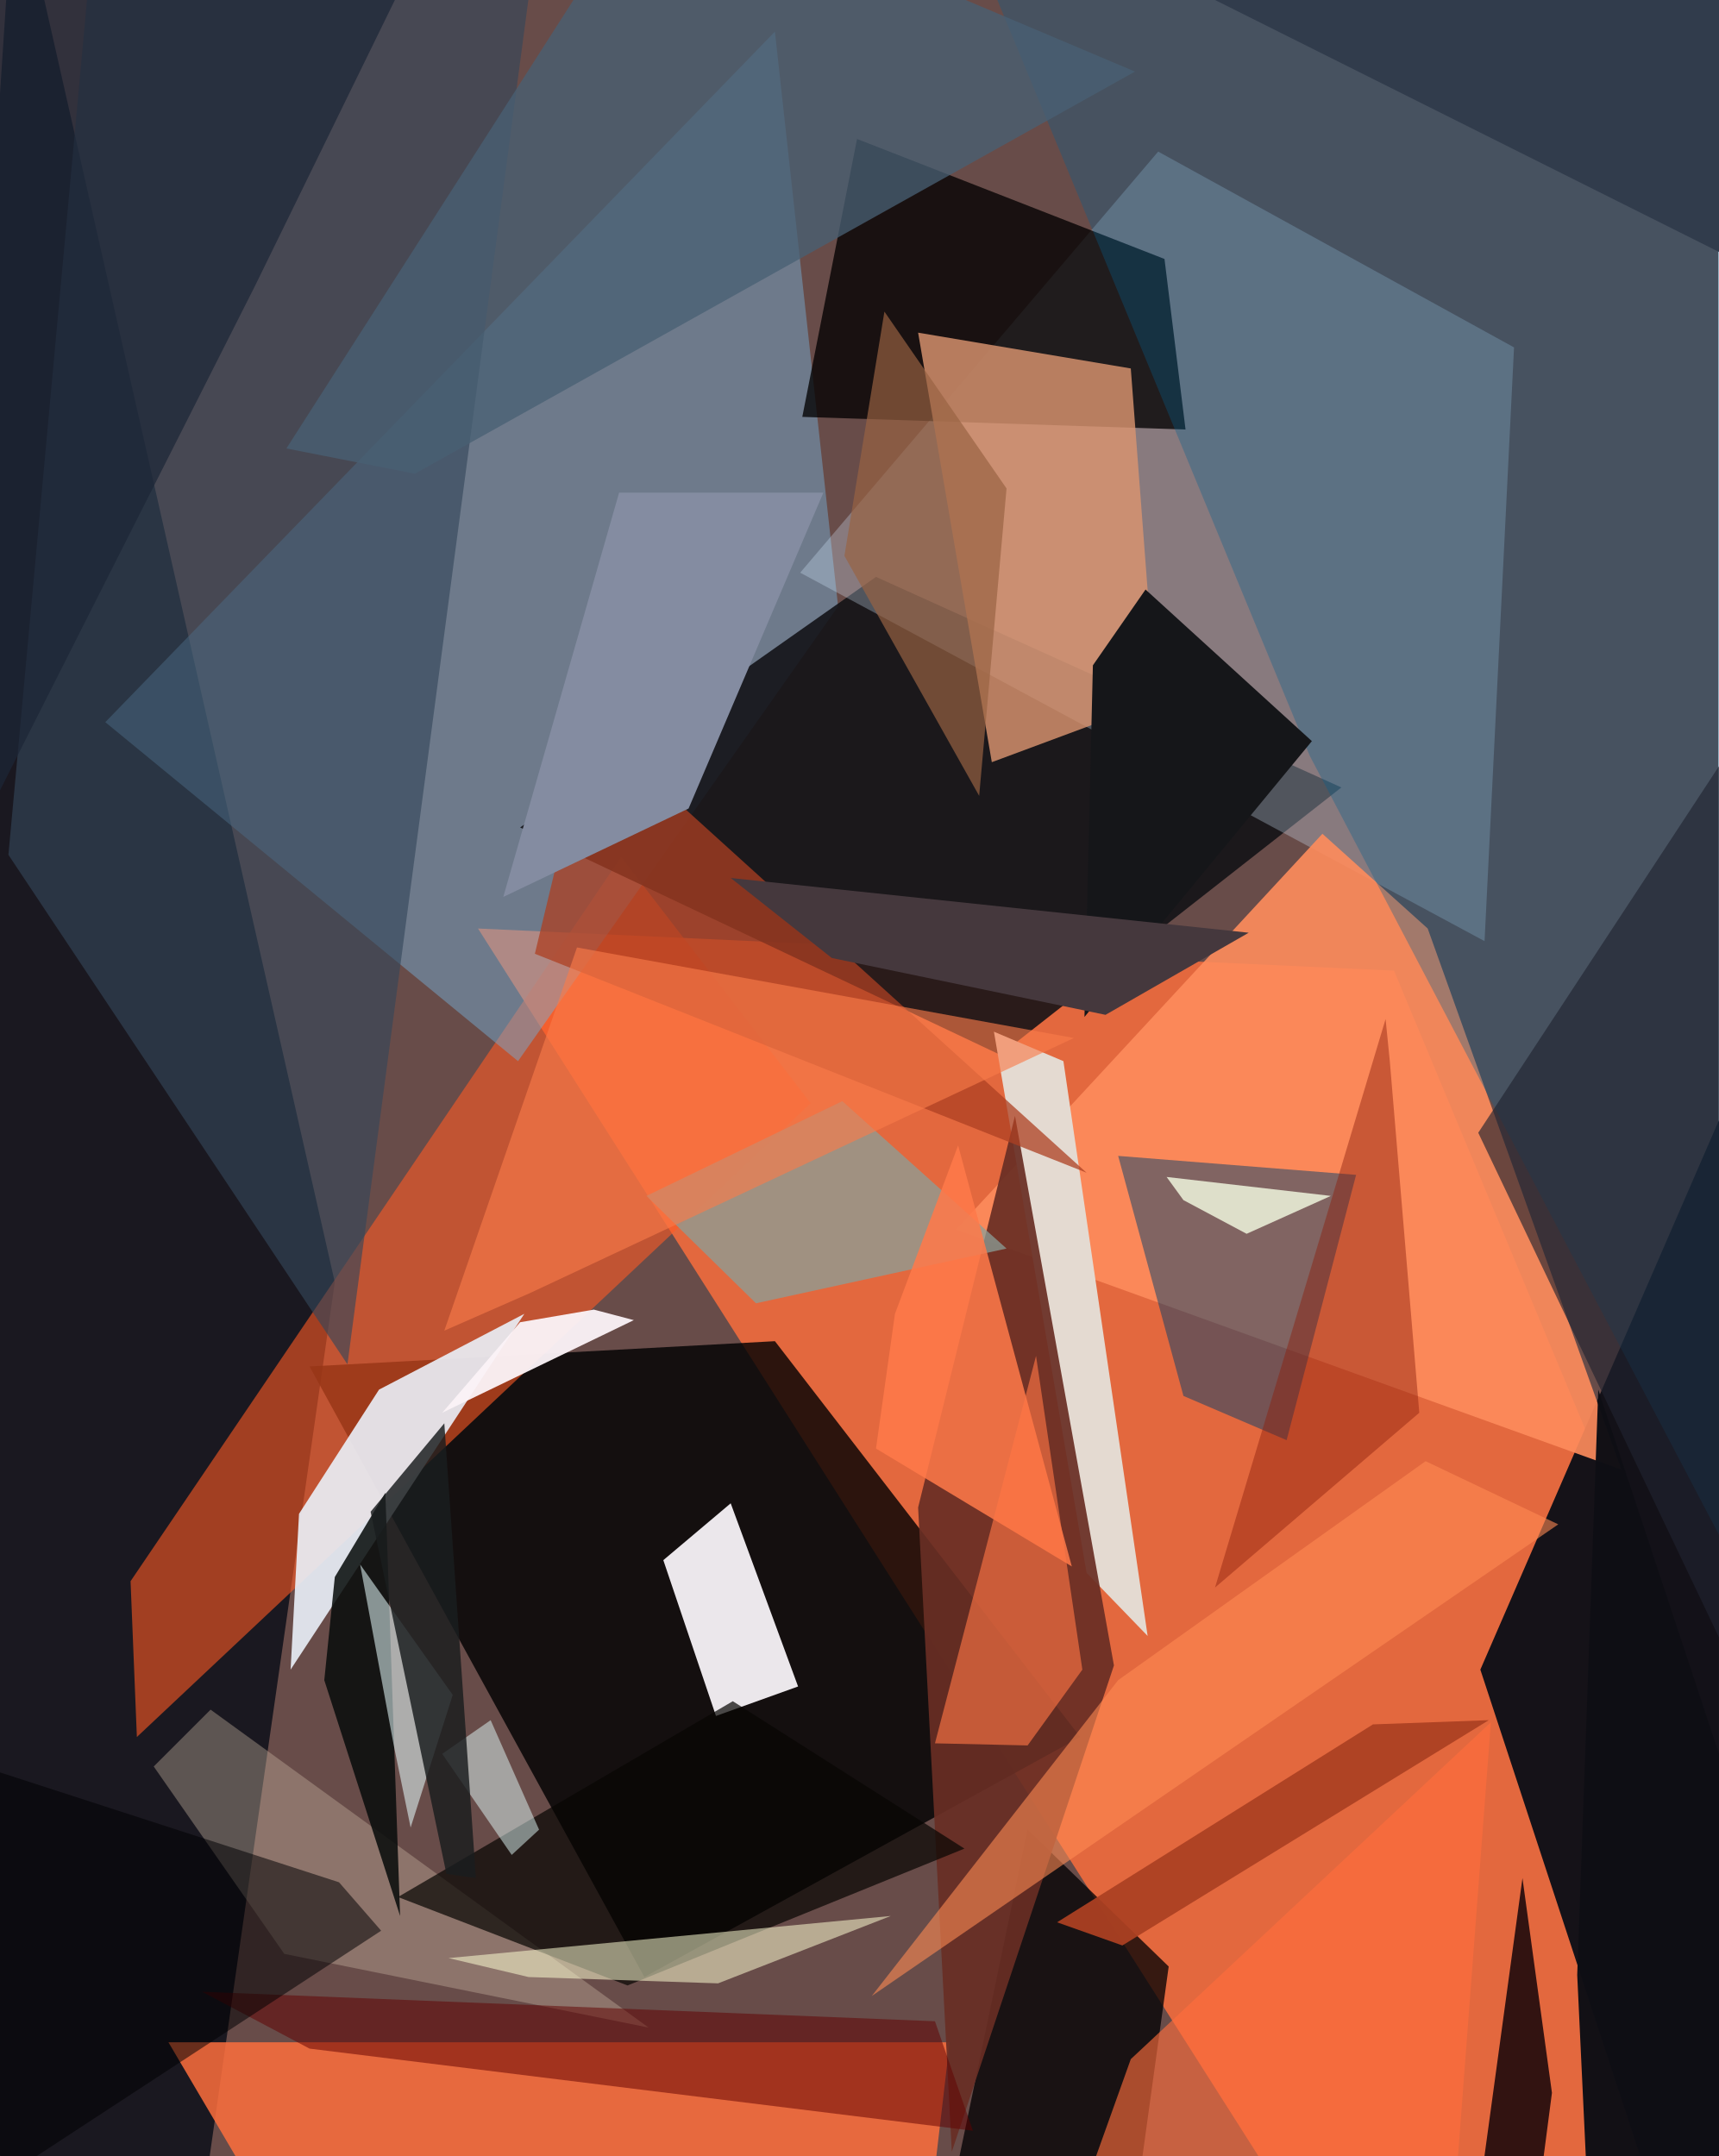
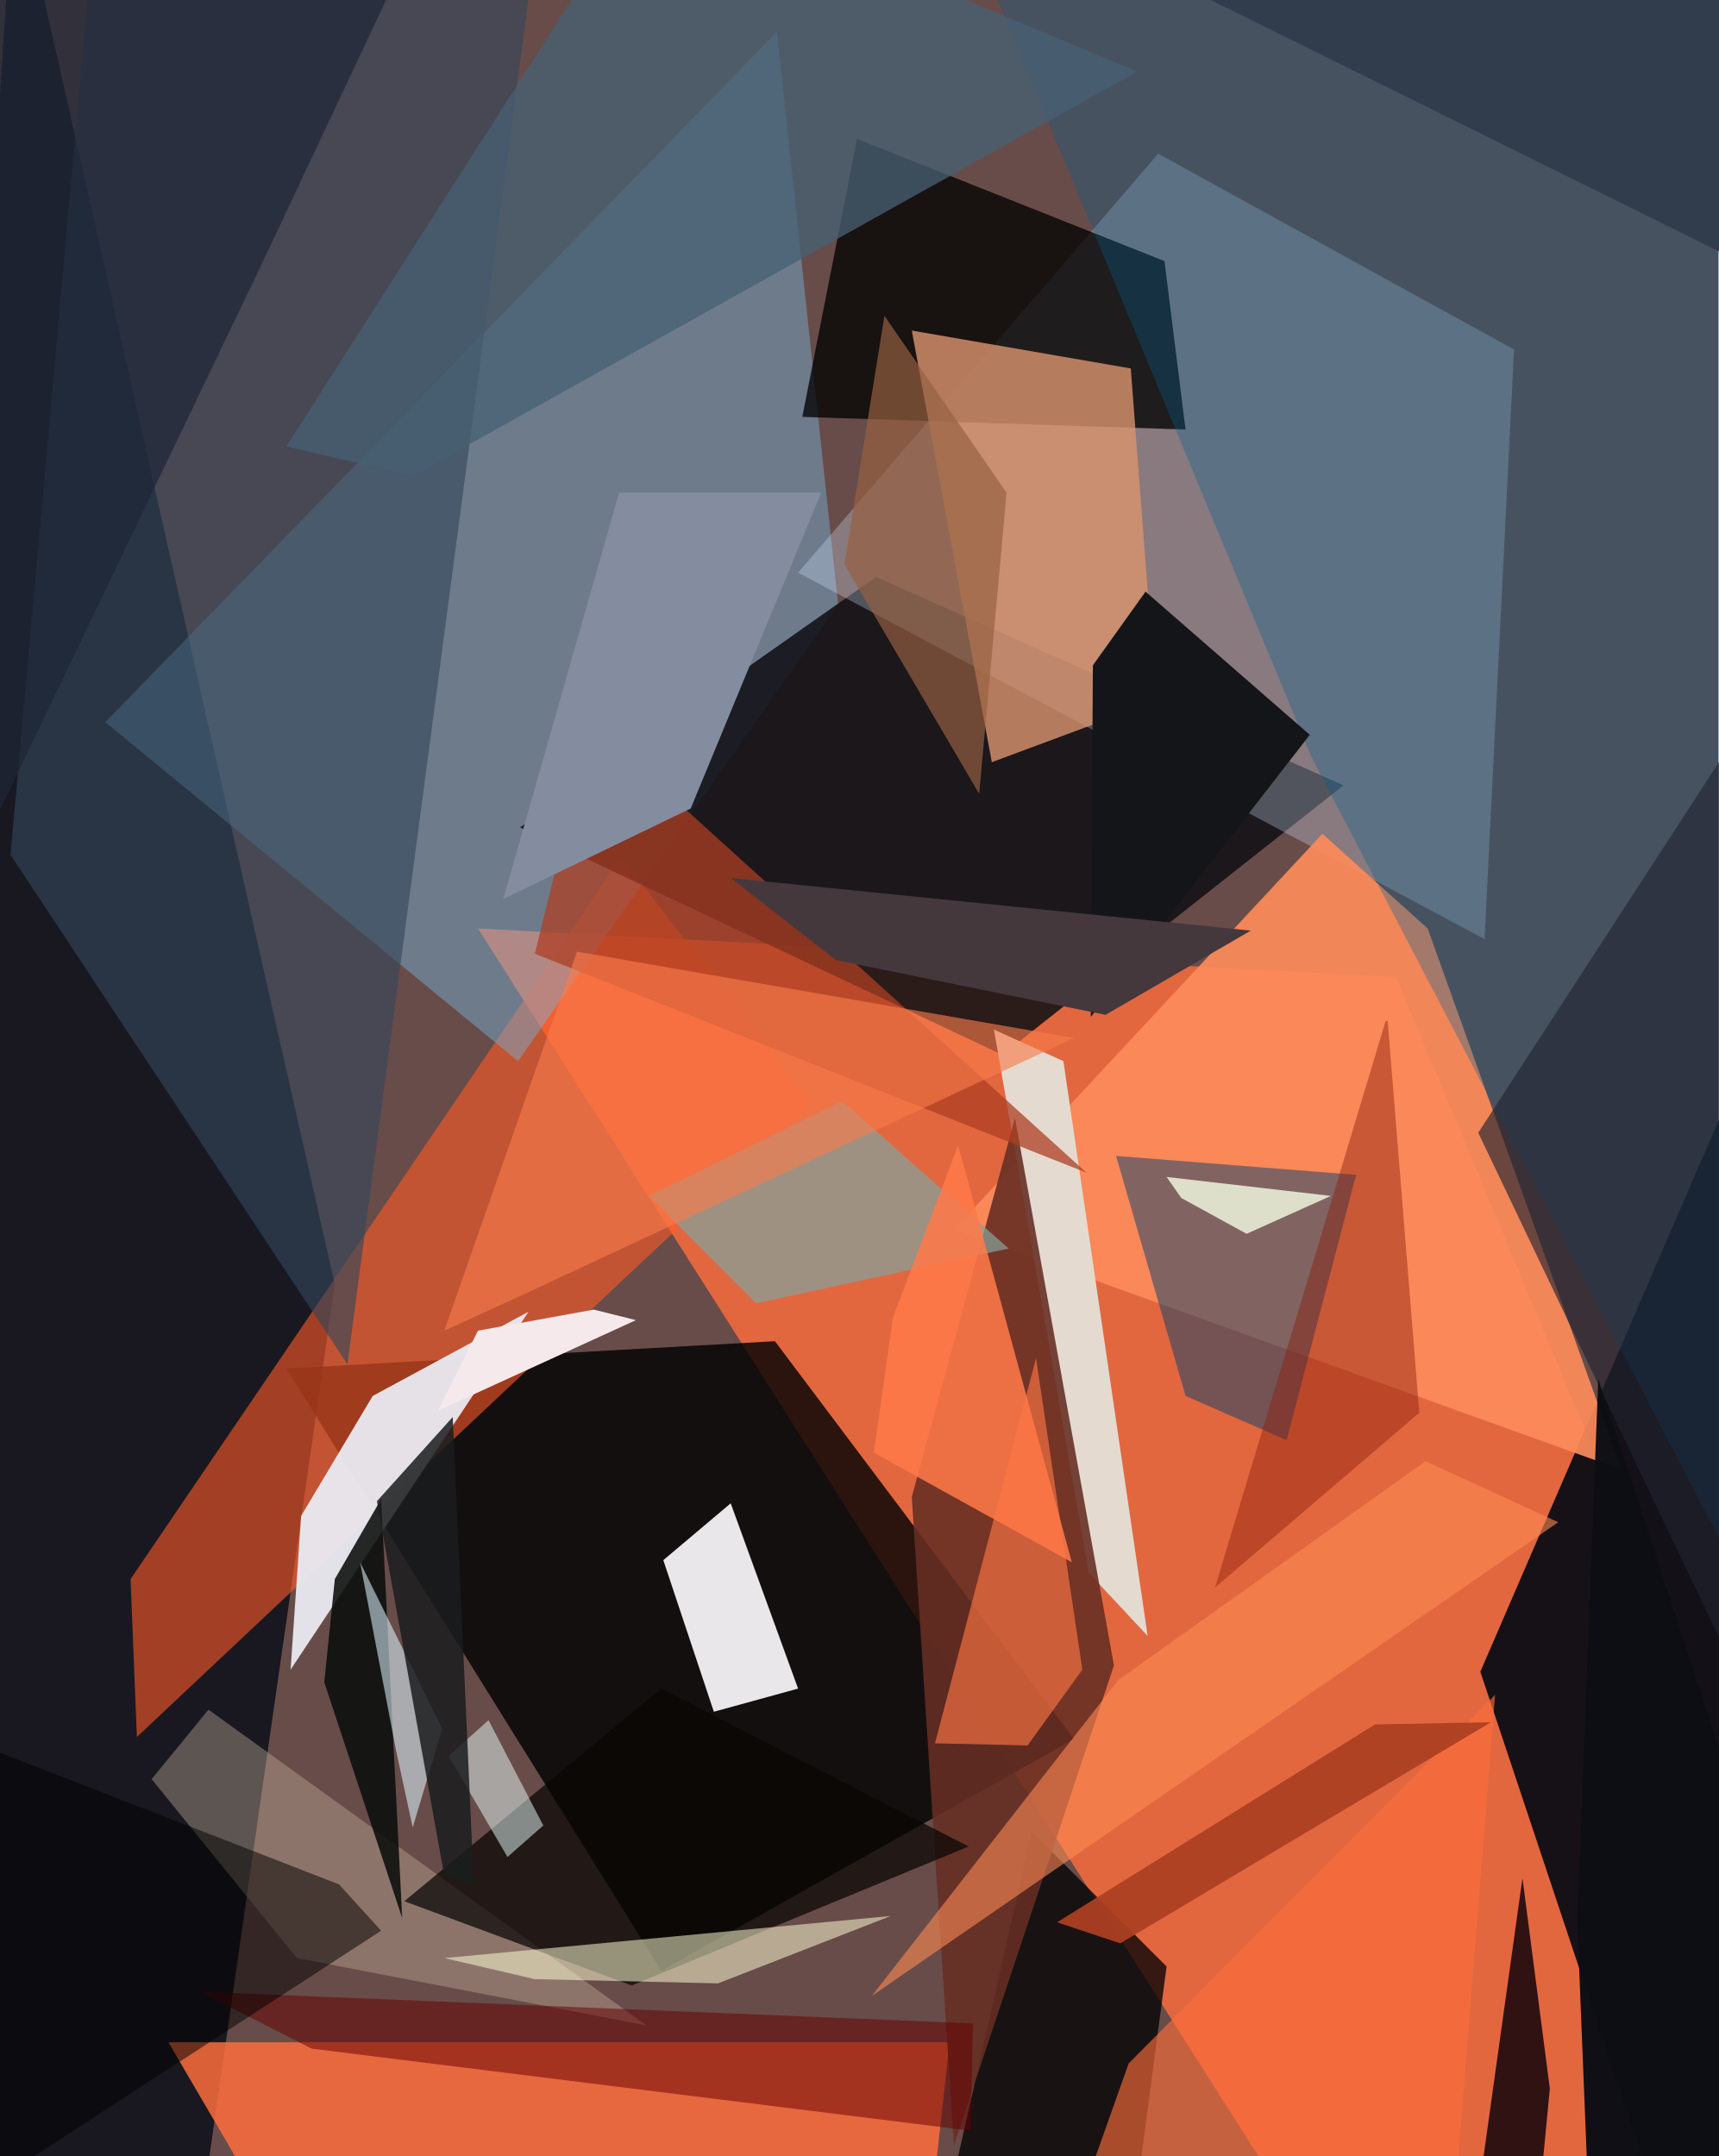
<svg xmlns="http://www.w3.org/2000/svg" width="816" height="1024" viewBox="0 0 204 256">
  <rect width="204" height="256" fill="#684c49" />
-   <polygon points="56.75,110.25 165.5,115.25 219.5,244.75 159.25,271.5" fill="#e9693e" fill-opacity="0.953" />
-   <polygon points="23,269.25 -15.5,247 1.75,-15.5 39.75,152.25" fill="#1a1820" />
-   <polygon points="128.25,206.25 92,159.25 36.75,162.25 76.5,234.75" fill="#000102" fill-opacity="0.808" />
-   <polygon points="16.25,206.25 96.25,131 73.75,101.75 15.5,187.75" fill="#ff5a25" fill-opacity="0.592" />
-   <polygon points="12.5,85.75 92,3.75 99.5,72 61.5,126" fill="#76afd5" fill-opacity="0.471" />
-   <polygon points="78.75,185.25 86.75,178.5 94.75,200.25 85,203.75" fill="#ebe7eb" />
-   <polygon points="199.25,269.75 219,258.5 219.5,97.5 175.75,198.25" fill="#121118" fill-opacity="0.984" />
-   <polygon points="159.25,93.5 118.75,125.25 61.75,98.25 104,68.5" fill="#101115" fill-opacity="0.875" />
-   <polygon points="109.5,270.25 33.25,265 20,242.5 112.75,242.5" fill="#ff6e3d" fill-opacity="0.843" />
-   <polygon points="137.5,18 179.75,41.25 176.25,111.75 95,68" fill="#d7ebff" fill-opacity="0.29" />
-   <polygon points="157,99 113.5,146 192.5,174.5 169.5,110.25" fill="#fc8b5c" fill-opacity="0.914" />
-   <polygon points="35.5,179.75 45,165 62.25,156 34.5,198.25" fill="#ebf1fa" fill-opacity="0.894" />
-   <polygon points="136.25,194.25 126.25,126 118,122.5 129,186.75" fill="#e4dad1" />
-   <polygon points="1,101.5 41.25,162 64.25,-11.5 11.25,-10" fill="#334759" fill-opacity="0.627" />
-   <polygon points="138.25,30.75 101.75,16.5 95.25,49.5 140.75,51" fill="#020000" fill-opacity="0.773" />
-   <polygon points="134.25,43.75 137.25,83.25 117.75,90.5 109,39.5" fill="#d9936f" fill-opacity="0.82" />
-   <polygon points="122,217.25 112.25,264 133.5,271.5 138.75,233.5" fill="#000003" fill-opacity="0.761" />
-   <polygon points="112,-15.5 208.75,-8.75 218,208.75 155.5,89.75" fill="#065e91" fill-opacity="0.329" />
-   <polygon points="136,70 155.75,88 128.75,120.75 129.75,79" fill="#151619" />
-   <polygon points="113,255.5 109,179 120.5,132.5 132.25,197.75" fill="#692e24" fill-opacity="0.918" />
-   <polygon points="161,139.5 152.75,171 140.5,165.75 132.75,137.25" fill="#003e6c" fill-opacity="0.486" />
-   <polygon points="70.5,155.5 61.75,157 52.5,167.75 75.25,156.75" fill="#faf2f6" fill-opacity="0.957" />
-   <polygon points="89.75,154.75 76.75,142 100,130.75 119.5,148.25" fill="#8a9e98" fill-opacity="0.753" />
-   <polygon points="49.25,56.25 134.75,8.5 78,-15.5 34,53.25" fill="#486073" fill-opacity="0.765" />
-   <polygon points="-15.5,124.5 -15.5,-15.5 52.75,-12 30.25,34" fill="#1d2637" fill-opacity="0.714" />
-   <polygon points="184.25,248.5 180.75,223 176,257.75 181.25,271.5" fill="#0f0209" fill-opacity="0.831" />
-   <polygon points="172,270.5 177,204.5 134.25,244.5 125.75,268.25" fill="#ff6d3c" fill-opacity="0.631" />
-   <polygon points="77,240.75 33.75,232 18.25,209.75 25,203" fill="#c7b5a0" fill-opacity="0.388" />
-   <polygon points="87,202 47.25,225.25 74.5,235.75 114.5,219.5" fill="#080604" fill-opacity="0.71" />
-   <polygon points="36.75,243.25 24,236.5 111,240 115.5,253" fill="#600000" fill-opacity="0.51" />
-   <polygon points="62.75,234.75 53.25,232.5 105.75,227.5 85.25,235.5" fill="#ffffd4" fill-opacity="0.529" />
-   <polygon points="219,189.25 219.5,67.5 175.5,134.5 211.75,210.5" fill="#202330" fill-opacity="0.639" />
-   <polygon points="45.75,177.25 47.5,227.5 38.5,199.5 39.75,187.25" fill="#090d0c" fill-opacity="0.867" />
-   <polygon points="40.25,223.5 45.25,229.25 -15.5,269 -14.5,205.75" fill="#000103" fill-opacity="0.525" />
-   <polygon points="169.25,173.5 185,181 103.5,237 132.75,199.5" fill="#ff8a54" fill-opacity="0.592" />
-   <polygon points="168.5,167.75 165,126 164.5,121 144.25,188.5" fill="#8c1e0d" fill-opacity="0.447" />
-   <polygon points="78.25,93.25 129,139.25 63.5,113.25 66.5,100.75" fill="#ad3f22" fill-opacity="0.745" />
-   <polygon points="106.25,156 104,172 127.25,186 113.75,136" fill="#ff794a" fill-opacity="0.859" />
-   <polygon points="158,142 148,146.5 140.5,142.5 138.5,139.75" fill="#dedfca" />
-   <polygon points="97.75,58.5 73.5,58.5 59.75,106.5 81.75,96" fill="#848ca1" />
-   <polygon points="127.5,123.25 63,153.5 52.75,158 68.5,112.5" fill="#f97b4a" fill-opacity="0.627" />
-   <polygon points="105,37 100.25,66 116.25,94.5 119.5,58" fill="#986242" fill-opacity="0.682" />
-   <polygon points="123,161 111,207 122,207.25 128.5,198.25" fill="#ff7644" fill-opacity="0.631" />
-   <polygon points="48.75,217 46.75,207.25 42.75,185.75 53.75,201.25" fill="#e7fdff" fill-opacity="0.545" />
-   <polygon points="133.25,231 176.75,204.25 163,204.75 125.5,228.25" fill="#ac4023" fill-opacity="0.937" />
-   <polygon points="189.75,165 219.5,254.75 189,271.5 187.25,234.5" fill="#0f0f15" fill-opacity="0.984" />
-   <polygon points="60.75,220.25 52.5,208.25 58.25,204.25 64,217.25" fill="#e4fffe" fill-opacity="0.486" />
-   <polygon points="214.25,35 219,32 219,-10 120.75,-11.75" fill="#313c4c" />
-   <polygon points="131.25,120.5 148.25,110.75 86.75,104.25 98.75,113.75" fill="#45383d" />
-   <polygon points="44,179.5 53,222.5 56.5,223 52.75,169" fill="#1a1d1e" fill-opacity="0.831" />
+   <polygon points="56.75,110.25 165.75,116 219.5,244.75 159.25,271.5" fill="#e7693f" fill-opacity="0.965" />
+   <polygon points="23,269 -15.5,247.25 1.75,-15.5 39.75,152.5" fill="#0c101a" fill-opacity="0.855" />
+   <polygon points="127.5,206.5 92,159.25 34,162.5 78.5,234" fill="#000102" fill-opacity="0.808" />
+   <polygon points="16.25,206.25 96.25,131 73.75,101.75 15.5,187.5" fill="#ff5a27" fill-opacity="0.596" />
+   <polygon points="12.5,85.75 92.25,3.75 99.5,71.75 61.5,126" fill="#76b0d6" fill-opacity="0.467" />
+   <polygon points="78.75,185.25 86.75,178.5 94.75,200.5 84.75,203.25" fill="#eae7ea" />
+   <polygon points="199.5,269.75 219,258.5 219.5,97.25 175.75,198.5" fill="#121017" fill-opacity="0.984" />
+   <polygon points="159.5,93.25 119,125.25 61.75,98.25 104,68.5" fill="#0f1014" fill-opacity="0.867" />
+   <polygon points="109.5,271.5 33,264.75 20,242.5 112.75,242.5" fill="#ff6e3d" fill-opacity="0.839" />
+   <polygon points="137.5,18.25 179.75,41.5 176.25,111.5 94.75,68" fill="#d7eaff" fill-opacity="0.29" />
+   <polygon points="157,99 113.25,146 192.5,174.5 169.5,110.25" fill="#fc8b5b" fill-opacity="0.922" />
+   <polygon points="35.75,180 44.25,165.75 62.75,155.75 34.5,198.25" fill="#eaecf3" fill-opacity="0.941" />
+   <polygon points="136.25,194.25 126.25,126 118,122.25 129.25,186.75" fill="#e4dad0" />
+   <polygon points="1.25,101.5 41.25,162 64.25,-11.5 11.25,-9.75" fill="#334759" fill-opacity="0.627" />
+   <polygon points="138.25,31 101.75,16.5 95.25,49.5 140.75,51" fill="#010000" fill-opacity="0.769" />
+   <polygon points="134.25,43.75 137.25,83.25 117.75,90.5 108.25,39.25" fill="#d9936e" fill-opacity="0.812" />
+   <polygon points="122.5,217.5 112,263.75 133.5,271.25 138.5,233.5" fill="#000103" fill-opacity="0.765" />
+   <polygon points="112,-15.5 208.75,-8.75 218,209.25 155.75,90" fill="#065e91" fill-opacity="0.329" />
+   <polygon points="136,70.25 155.5,87.25 129.5,120.75 129.75,79" fill="#141518" />
+   <polygon points="113.25,254.75 108.25,177.75 120.5,132.75 132.25,197.75" fill="#662d23" fill-opacity="0.886" />
+   <polygon points="161,139.5 152.75,171 140.75,165.75 132.5,137.25" fill="#003e6c" fill-opacity="0.482" />
+   <polygon points="70.5,155.5 56.75,158 52,167.5 75.5,156.75" fill="#f5e9ec" />
+   <polygon points="89.75,154.75 77,142 100,130.75 119.75,148.25" fill="#87a09b" fill-opacity="0.729" />
+   <polygon points="49,56.5 135,8.5 77.75,-15.5 34,53" fill="#476073" fill-opacity="0.765" />
+   <polygon points="-15.5,128.5 -15.5,-15.5 51.25,-11.5 31,31.5" fill="#1d2637" fill-opacity="0.722" />
+   <polygon points="184,248 180.75,223 176,257 181.75,271.5" fill="#0c0209" fill-opacity="0.831" />
+   <polygon points="172,270.25 177.5,201.25 134,245 125.75,268.25" fill="#fe6d3b" fill-opacity="0.631" />
+   <polygon points="76.75,240.5 35.25,232.5 18,211.25 24.75,203" fill="#c6b49f" fill-opacity="0.388" />
+   <polygon points="78.5,200.5 48,225.75 75,235.75 115,219.25" fill="#080604" fill-opacity="0.722" />
+   <polygon points="37,243.25 23.75,236.5 115.5,240.25 115.25,253" fill="#640000" fill-opacity="0.514" />
+   <polygon points="63.5,235 52.75,232.5 105.75,227.5 85.25,235.5" fill="#fffdd3" fill-opacity="0.529" />
+   <polygon points="219,189.25 219.5,66.75 175.5,134.5 211.75,210.5" fill="#202330" fill-opacity="0.639" />
+   <polygon points="45.25,178 47.75,227.75 38.5,199.75 39.75,187.5" fill="#0b0e0d" fill-opacity="0.882" />
+   <polygon points="40.25,223.75 45.25,229.25 -15.5,268.75 -12.5,203.25" fill="#000001" fill-opacity="0.506" />
+   <polygon points="169.25,173.5 185,180.75 103.5,237 132.75,199.5" fill="#ff8a54" fill-opacity="0.596" />
+   <polygon points="168.5,167.75 164.75,121.25 164.5,121.25 144.25,188.5" fill="#8c1e0d" fill-opacity="0.447" />
+   <polygon points="78.25,93.25 129,139.25 63.5,113.25 66.5,101" fill="#ae3f22" fill-opacity="0.741" />
+   <polygon points="106,156.5 103.75,172.5 127.25,185.5 113.75,136" fill="#ff7949" fill-opacity="0.867" />
+   <polygon points="158,142 148,146.5 140.25,142.25 138.5,139.75" fill="#dedfca" />
+   <polygon points="97.5,58.5 73.5,58.5 59.75,106.75 82,96" fill="#848ca0" />
+   <polygon points="127.5,123.25 61.5,154 52.75,158 68.5,113" fill="#f97b4b" fill-opacity="0.627" />
+   <polygon points="105,37.5 100.25,67 116.25,94.25 119.5,58.5" fill="#976142" fill-opacity="0.686" />
+   <polygon points="123,161.25 111,207 122,207.25 128.5,198.25" fill="#ff7644" fill-opacity="0.635" />
+   <polygon points="49,217 47,207.75 42.75,185.5 52.5,205.25" fill="#def6ff" fill-opacity="0.557" />
+   <polygon points="133,230.75 177,204.5 163.25,204.75 125.5,228.25" fill="#ac3f23" fill-opacity="0.933" />
+   <polygon points="189.75,163.75 219.5,254.75 189,271.5 187.25,228" fill="#0e0f15" fill-opacity="0.988" />
+   <polygon points="60.25,220.5 53.25,208.5 58,204.25 64.5,216.75" fill="#e8fffe" fill-opacity="0.494" />
+   <polygon points="214.5,35 219,32 219,-10 120.5,-11.5" fill="#313c4c" />
+   <polygon points="131.25,120.5 148.5,110.5 86.75,104.25 99.25,114" fill="#44383d" />
+   <polygon points="44.75,178.25 52.75,222.75 56.25,223.75 53.75,168.25" fill="#1a1d1e" fill-opacity="0.855" />
</svg>
